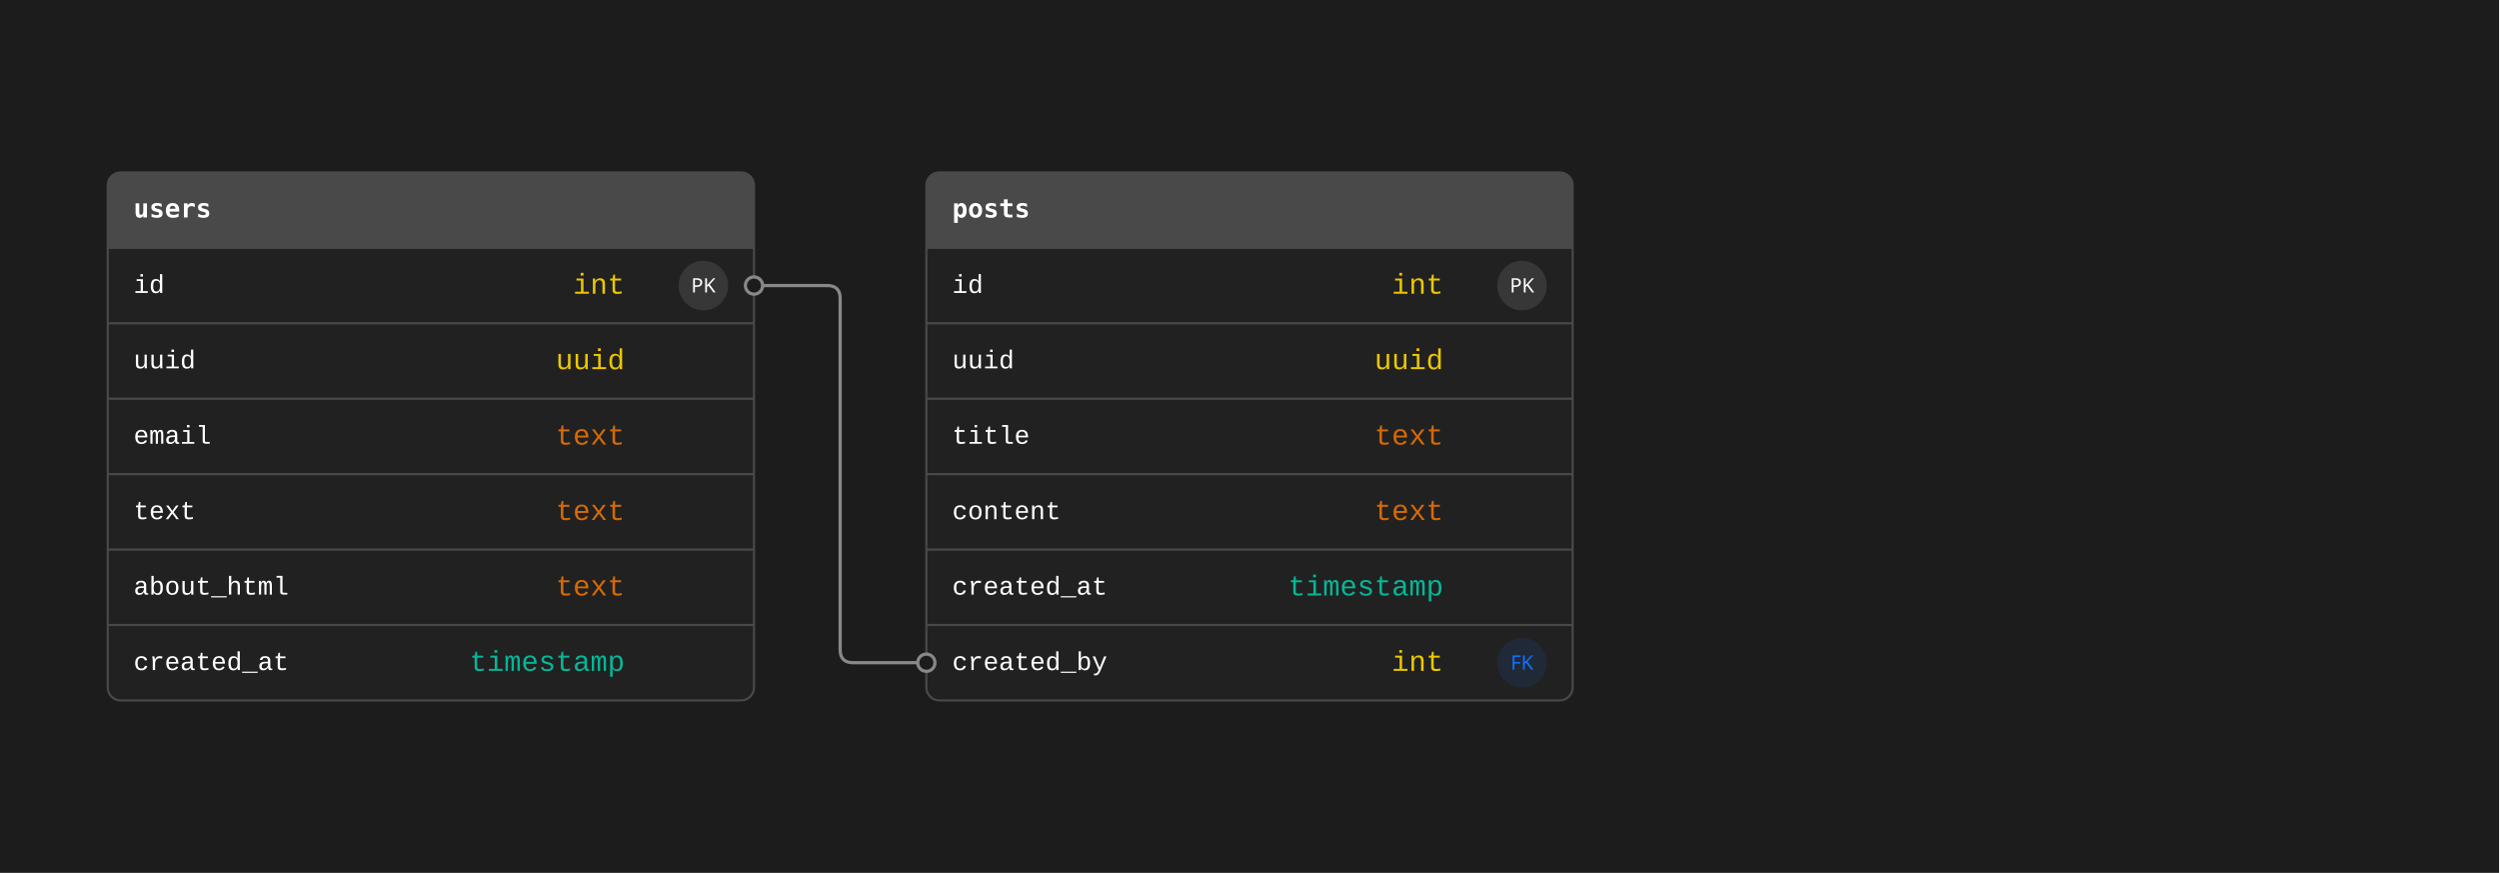
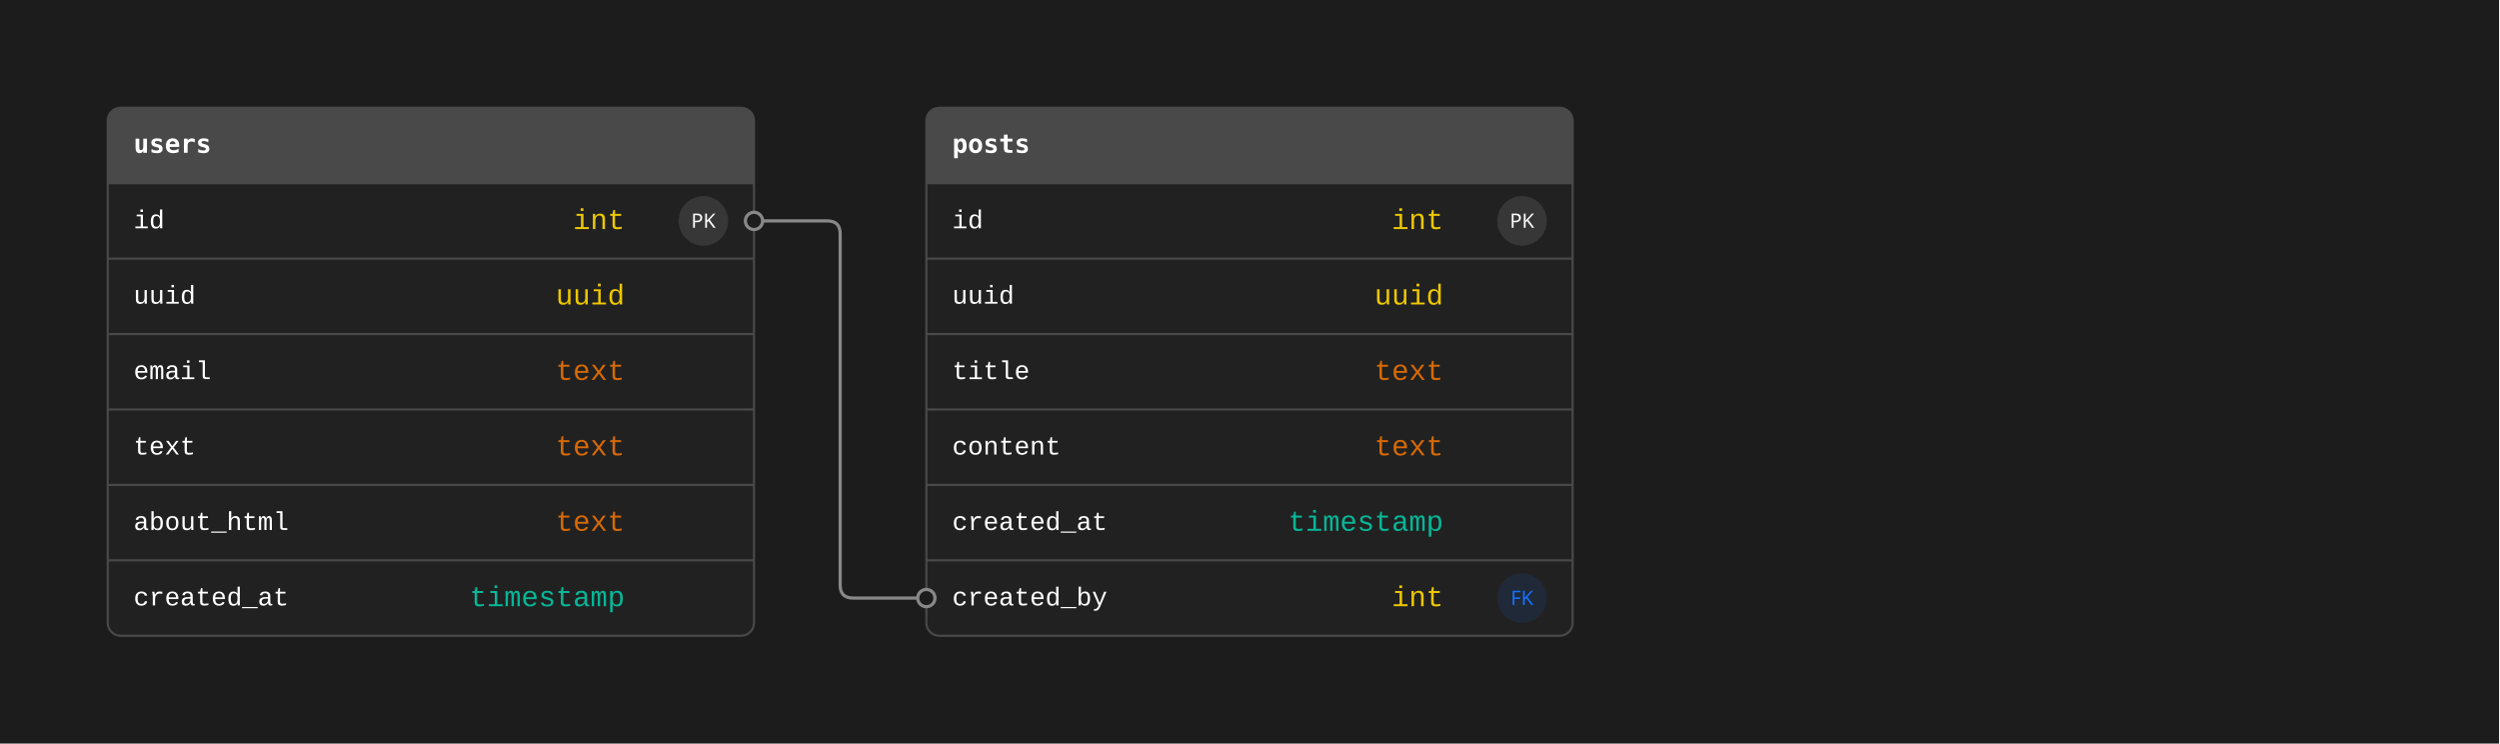
- <svg xmlns="http://www.w3.org/2000/svg" viewBox="0, 0, 1160, 405">
+ <svg xmlns="http://www.w3.org/2000/svg" viewBox="0, 0, 1160, 345">
  <rect fill="#1C1C1C" height="100%" width="100%" />
  <defs>
    <clipPath id="record-clip-path-0">
-       <rect height="245" rx="6" ry="6" width="300" x="50" y="80" />
+       <rect height="245" rx="6" ry="6" width="300" x="50" y="50" />
    </clipPath>
    <clipPath id="record-clip-path-1">
-       <rect height="245" rx="6" ry="6" width="300" x="430" y="80" />
+       <rect height="245" rx="6" ry="6" width="300" x="430" y="50" />
    </clipPath>
  </defs>
-   <rect fill="#212121" height="245" rx="6" ry="6" stroke="#494949" width="300" x="50" y="80" />
-   <rect clip-path="url(#record-clip-path-0)" fill="#494949" height="35" width="300" x="50" y="80" />
-   <text dominant-baseline="middle" fill="white" font-family="Monaco,Lucida Console,monospace" font-weight="bold" text-anchor="start" x="62" y="97.5">
+   <rect fill="#212121" height="245" rx="6" ry="6" stroke="#494949" width="300" x="50" y="50" />
+   <rect clip-path="url(#record-clip-path-0)" fill="#494949" height="35" width="300" x="50" y="50" />
+   <text dominant-baseline="middle" fill="white" font-family="Monaco,Lucida Console,monospace" font-weight="bold" text-anchor="start" x="62" y="67.5">
users
</text>
-   <line stroke="#494949" stroke-width="1" x1="50" x2="350" y1="115" y2="115" />
-   <text dominant-baseline="middle" fill="white" font-family="Courier New,monospace" font-weight="lighter" text-anchor="start" x="62" y="132.5">
+   <line stroke="#494949" stroke-width="1" x1="50" x2="350" y1="85" y2="85" />
+   <text dominant-baseline="middle" fill="white" font-family="Courier New,monospace" font-weight="lighter" text-anchor="start" x="62" y="102.5">
id
</text>
-   <text dominant-baseline="middle" fill="#ECC700" font-family="Courier New,monospace" font-size="small" font-weight="lighter" text-anchor="end" x="290" y="132.5">
+   <text dominant-baseline="middle" fill="#ECC700" font-family="Courier New,monospace" font-size="small" font-weight="lighter" text-anchor="end" x="290" y="102.5">
int
</text>
-   <circle cx="326.5" cy="132.5" fill="#373737" r="11.5" />
-   <text dominant-baseline="middle" fill="white" font-family="Trebuchet MS,sans-serif" font-size="xx-small" text-anchor="middle" x="326.5" y="132.5">
+   <circle cx="326.5" cy="102.5" fill="#373737" r="11.5" />
+   <text dominant-baseline="middle" fill="white" font-family="Trebuchet MS,sans-serif" font-size="xx-small" text-anchor="middle" x="326.5" y="102.5">
PK
</text>
-   <line stroke="#494949" stroke-width="1" x1="50" x2="350" y1="150" y2="150" />
-   <text dominant-baseline="middle" fill="white" font-family="Courier New,monospace" font-weight="lighter" text-anchor="start" x="62" y="167.5">
+   <line stroke="#494949" stroke-width="1" x1="50" x2="350" y1="120" y2="120" />
+   <text dominant-baseline="middle" fill="white" font-family="Courier New,monospace" font-weight="lighter" text-anchor="start" x="62" y="137.5">
uuid
</text>
-   <text dominant-baseline="middle" fill="#ECC700" font-family="Courier New,monospace" font-size="small" font-weight="lighter" text-anchor="end" x="290" y="167.5">
+   <text dominant-baseline="middle" fill="#ECC700" font-family="Courier New,monospace" font-size="small" font-weight="lighter" text-anchor="end" x="290" y="137.5">
uuid
</text>
-   <line stroke="#494949" stroke-width="1" x1="50" x2="350" y1="185" y2="185" />
-   <text dominant-baseline="middle" fill="white" font-family="Courier New,monospace" font-weight="lighter" text-anchor="start" x="62" y="202.5">
+   <line stroke="#494949" stroke-width="1" x1="50" x2="350" y1="155" y2="155" />
+   <text dominant-baseline="middle" fill="white" font-family="Courier New,monospace" font-weight="lighter" text-anchor="start" x="62" y="172.5">
email
</text>
-   <text dominant-baseline="middle" fill="#D66905" font-family="Courier New,monospace" font-size="small" font-weight="lighter" text-anchor="end" x="290" y="202.5">
+   <text dominant-baseline="middle" fill="#D66905" font-family="Courier New,monospace" font-size="small" font-weight="lighter" text-anchor="end" x="290" y="172.5">
text
</text>
-   <line stroke="#494949" stroke-width="1" x1="50" x2="350" y1="220" y2="220" />
-   <text dominant-baseline="middle" fill="white" font-family="Courier New,monospace" font-weight="lighter" text-anchor="start" x="62" y="237.5">
+   <line stroke="#494949" stroke-width="1" x1="50" x2="350" y1="190" y2="190" />
+   <text dominant-baseline="middle" fill="white" font-family="Courier New,monospace" font-weight="lighter" text-anchor="start" x="62" y="207.5">
text
</text>
-   <text dominant-baseline="middle" fill="#D66905" font-family="Courier New,monospace" font-size="small" font-weight="lighter" text-anchor="end" x="290" y="237.5">
+   <text dominant-baseline="middle" fill="#D66905" font-family="Courier New,monospace" font-size="small" font-weight="lighter" text-anchor="end" x="290" y="207.5">
text
</text>
-   <line stroke="#494949" stroke-width="1" x1="50" x2="350" y1="255" y2="255" />
-   <text dominant-baseline="middle" fill="white" font-family="Courier New,monospace" font-weight="lighter" text-anchor="start" x="62" y="272.5">
+   <line stroke="#494949" stroke-width="1" x1="50" x2="350" y1="225" y2="225" />
+   <text dominant-baseline="middle" fill="white" font-family="Courier New,monospace" font-weight="lighter" text-anchor="start" x="62" y="242.5">
about_html
</text>
-   <text dominant-baseline="middle" fill="#D66905" font-family="Courier New,monospace" font-size="small" font-weight="lighter" text-anchor="end" x="290" y="272.5">
+   <text dominant-baseline="middle" fill="#D66905" font-family="Courier New,monospace" font-size="small" font-weight="lighter" text-anchor="end" x="290" y="242.5">
text
</text>
-   <line stroke="#494949" stroke-width="1" x1="50" x2="350" y1="290" y2="290" />
-   <text dominant-baseline="middle" fill="white" font-family="Courier New,monospace" font-weight="lighter" text-anchor="start" x="62" y="307.5">
+   <line stroke="#494949" stroke-width="1" x1="50" x2="350" y1="260" y2="260" />
+   <text dominant-baseline="middle" fill="white" font-family="Courier New,monospace" font-weight="lighter" text-anchor="start" x="62" y="277.5">
created_at
</text>
-   <text dominant-baseline="middle" fill="#06B697" font-family="Courier New,monospace" font-size="small" font-weight="lighter" text-anchor="end" x="290" y="307.5">
+   <text dominant-baseline="middle" fill="#06B697" font-family="Courier New,monospace" font-size="small" font-weight="lighter" text-anchor="end" x="290" y="277.5">
timestamp
</text>
-   <rect fill="#212121" height="245" rx="6" ry="6" stroke="#494949" width="300" x="430" y="80" />
-   <rect clip-path="url(#record-clip-path-1)" fill="#494949" height="35" width="300" x="430" y="80" />
-   <text dominant-baseline="middle" fill="white" font-family="Monaco,Lucida Console,monospace" font-weight="bold" text-anchor="start" x="442" y="97.5">
+   <rect fill="#212121" height="245" rx="6" ry="6" stroke="#494949" width="300" x="430" y="50" />
+   <rect clip-path="url(#record-clip-path-1)" fill="#494949" height="35" width="300" x="430" y="50" />
+   <text dominant-baseline="middle" fill="white" font-family="Monaco,Lucida Console,monospace" font-weight="bold" text-anchor="start" x="442" y="67.5">
posts
</text>
-   <line stroke="#494949" stroke-width="1" x1="430" x2="730" y1="115" y2="115" />
-   <text dominant-baseline="middle" fill="white" font-family="Courier New,monospace" font-weight="lighter" text-anchor="start" x="442" y="132.5">
+   <line stroke="#494949" stroke-width="1" x1="430" x2="730" y1="85" y2="85" />
+   <text dominant-baseline="middle" fill="white" font-family="Courier New,monospace" font-weight="lighter" text-anchor="start" x="442" y="102.5">
id
</text>
-   <text dominant-baseline="middle" fill="#ECC700" font-family="Courier New,monospace" font-size="small" font-weight="lighter" text-anchor="end" x="670" y="132.5">
+   <text dominant-baseline="middle" fill="#ECC700" font-family="Courier New,monospace" font-size="small" font-weight="lighter" text-anchor="end" x="670" y="102.5">
int
</text>
-   <circle cx="706.5" cy="132.5" fill="#373737" r="11.5" />
-   <text dominant-baseline="middle" fill="white" font-family="Trebuchet MS,sans-serif" font-size="xx-small" text-anchor="middle" x="706.5" y="132.5">
+   <circle cx="706.5" cy="102.5" fill="#373737" r="11.5" />
+   <text dominant-baseline="middle" fill="white" font-family="Trebuchet MS,sans-serif" font-size="xx-small" text-anchor="middle" x="706.5" y="102.5">
PK
</text>
-   <line stroke="#494949" stroke-width="1" x1="430" x2="730" y1="150" y2="150" />
-   <text dominant-baseline="middle" fill="white" font-family="Courier New,monospace" font-weight="lighter" text-anchor="start" x="442" y="167.5">
+   <line stroke="#494949" stroke-width="1" x1="430" x2="730" y1="120" y2="120" />
+   <text dominant-baseline="middle" fill="white" font-family="Courier New,monospace" font-weight="lighter" text-anchor="start" x="442" y="137.5">
uuid
</text>
-   <text dominant-baseline="middle" fill="#ECC700" font-family="Courier New,monospace" font-size="small" font-weight="lighter" text-anchor="end" x="670" y="167.5">
+   <text dominant-baseline="middle" fill="#ECC700" font-family="Courier New,monospace" font-size="small" font-weight="lighter" text-anchor="end" x="670" y="137.5">
uuid
</text>
-   <line stroke="#494949" stroke-width="1" x1="430" x2="730" y1="185" y2="185" />
-   <text dominant-baseline="middle" fill="white" font-family="Courier New,monospace" font-weight="lighter" text-anchor="start" x="442" y="202.5">
+   <line stroke="#494949" stroke-width="1" x1="430" x2="730" y1="155" y2="155" />
+   <text dominant-baseline="middle" fill="white" font-family="Courier New,monospace" font-weight="lighter" text-anchor="start" x="442" y="172.5">
title
</text>
-   <text dominant-baseline="middle" fill="#D66905" font-family="Courier New,monospace" font-size="small" font-weight="lighter" text-anchor="end" x="670" y="202.5">
+   <text dominant-baseline="middle" fill="#D66905" font-family="Courier New,monospace" font-size="small" font-weight="lighter" text-anchor="end" x="670" y="172.5">
text
</text>
-   <line stroke="#494949" stroke-width="1" x1="430" x2="730" y1="220" y2="220" />
-   <text dominant-baseline="middle" fill="white" font-family="Courier New,monospace" font-weight="lighter" text-anchor="start" x="442" y="237.5">
+   <line stroke="#494949" stroke-width="1" x1="430" x2="730" y1="190" y2="190" />
+   <text dominant-baseline="middle" fill="white" font-family="Courier New,monospace" font-weight="lighter" text-anchor="start" x="442" y="207.5">
content
</text>
-   <text dominant-baseline="middle" fill="#D66905" font-family="Courier New,monospace" font-size="small" font-weight="lighter" text-anchor="end" x="670" y="237.5">
+   <text dominant-baseline="middle" fill="#D66905" font-family="Courier New,monospace" font-size="small" font-weight="lighter" text-anchor="end" x="670" y="207.5">
text
</text>
-   <line stroke="#494949" stroke-width="1" x1="430" x2="730" y1="255" y2="255" />
-   <text dominant-baseline="middle" fill="white" font-family="Courier New,monospace" font-weight="lighter" text-anchor="start" x="442" y="272.5">
+   <line stroke="#494949" stroke-width="1" x1="430" x2="730" y1="225" y2="225" />
+   <text dominant-baseline="middle" fill="white" font-family="Courier New,monospace" font-weight="lighter" text-anchor="start" x="442" y="242.5">
created_at
</text>
-   <text dominant-baseline="middle" fill="#06B697" font-family="Courier New,monospace" font-size="small" font-weight="lighter" text-anchor="end" x="670" y="272.5">
+   <text dominant-baseline="middle" fill="#06B697" font-family="Courier New,monospace" font-size="small" font-weight="lighter" text-anchor="end" x="670" y="242.5">
timestamp
</text>
-   <line stroke="#494949" stroke-width="1" x1="430" x2="730" y1="290" y2="290" />
-   <text dominant-baseline="middle" fill="white" font-family="Courier New,monospace" font-weight="lighter" text-anchor="start" x="442" y="307.5">
+   <line stroke="#494949" stroke-width="1" x1="430" x2="730" y1="260" y2="260" />
+   <text dominant-baseline="middle" fill="white" font-family="Courier New,monospace" font-weight="lighter" text-anchor="start" x="442" y="277.5">
created_by
</text>
-   <text dominant-baseline="middle" fill="#ECC700" font-family="Courier New,monospace" font-size="small" font-weight="lighter" text-anchor="end" x="670" y="307.5">
+   <text dominant-baseline="middle" fill="#ECC700" font-family="Courier New,monospace" font-size="small" font-weight="lighter" text-anchor="end" x="670" y="277.5">
int
</text>
-   <circle cx="706.5" cy="307.5" fill="#202937" r="11.5" />
-   <text dominant-baseline="middle" fill="#1170FB" font-family="Trebuchet MS,sans-serif" font-size="xx-small" text-anchor="middle" x="706.5" y="307.5">
+   <circle cx="706.5" cy="277.5" fill="#202937" r="11.5" />
+   <text dominant-baseline="middle" fill="#1170FB" font-family="Trebuchet MS,sans-serif" font-size="xx-small" text-anchor="middle" x="706.5" y="277.5">
FK
</text>
-   <path d="M350 132.5 L384 132.5 Q390 132.5 390 138.5 L390 301.5 Q390 307.5 396 307.5 L430 307.5" fill="transparent" stroke="#888888" stroke-width="1.5" />
-   <circle cx="350" cy="132.5" fill="#1C1C1C" r="4" stroke="#888888" stroke-width="1.5" />
-   <circle cx="430" cy="307.5" fill="#1C1C1C" r="4" stroke="#888888" stroke-width="1.5" />
+   <path d="M350 102.5 L384 102.5 Q390 102.5 390 108.5 L390 271.5 Q390 277.5 396 277.5 L430 277.5" fill="transparent" stroke="#888888" stroke-width="1.5" />
+   <circle cx="350" cy="102.5" fill="#1C1C1C" r="4" stroke="#888888" stroke-width="1.5" />
+   <circle cx="430" cy="277.5" fill="#1C1C1C" r="4" stroke="#888888" stroke-width="1.5" />
</svg>
